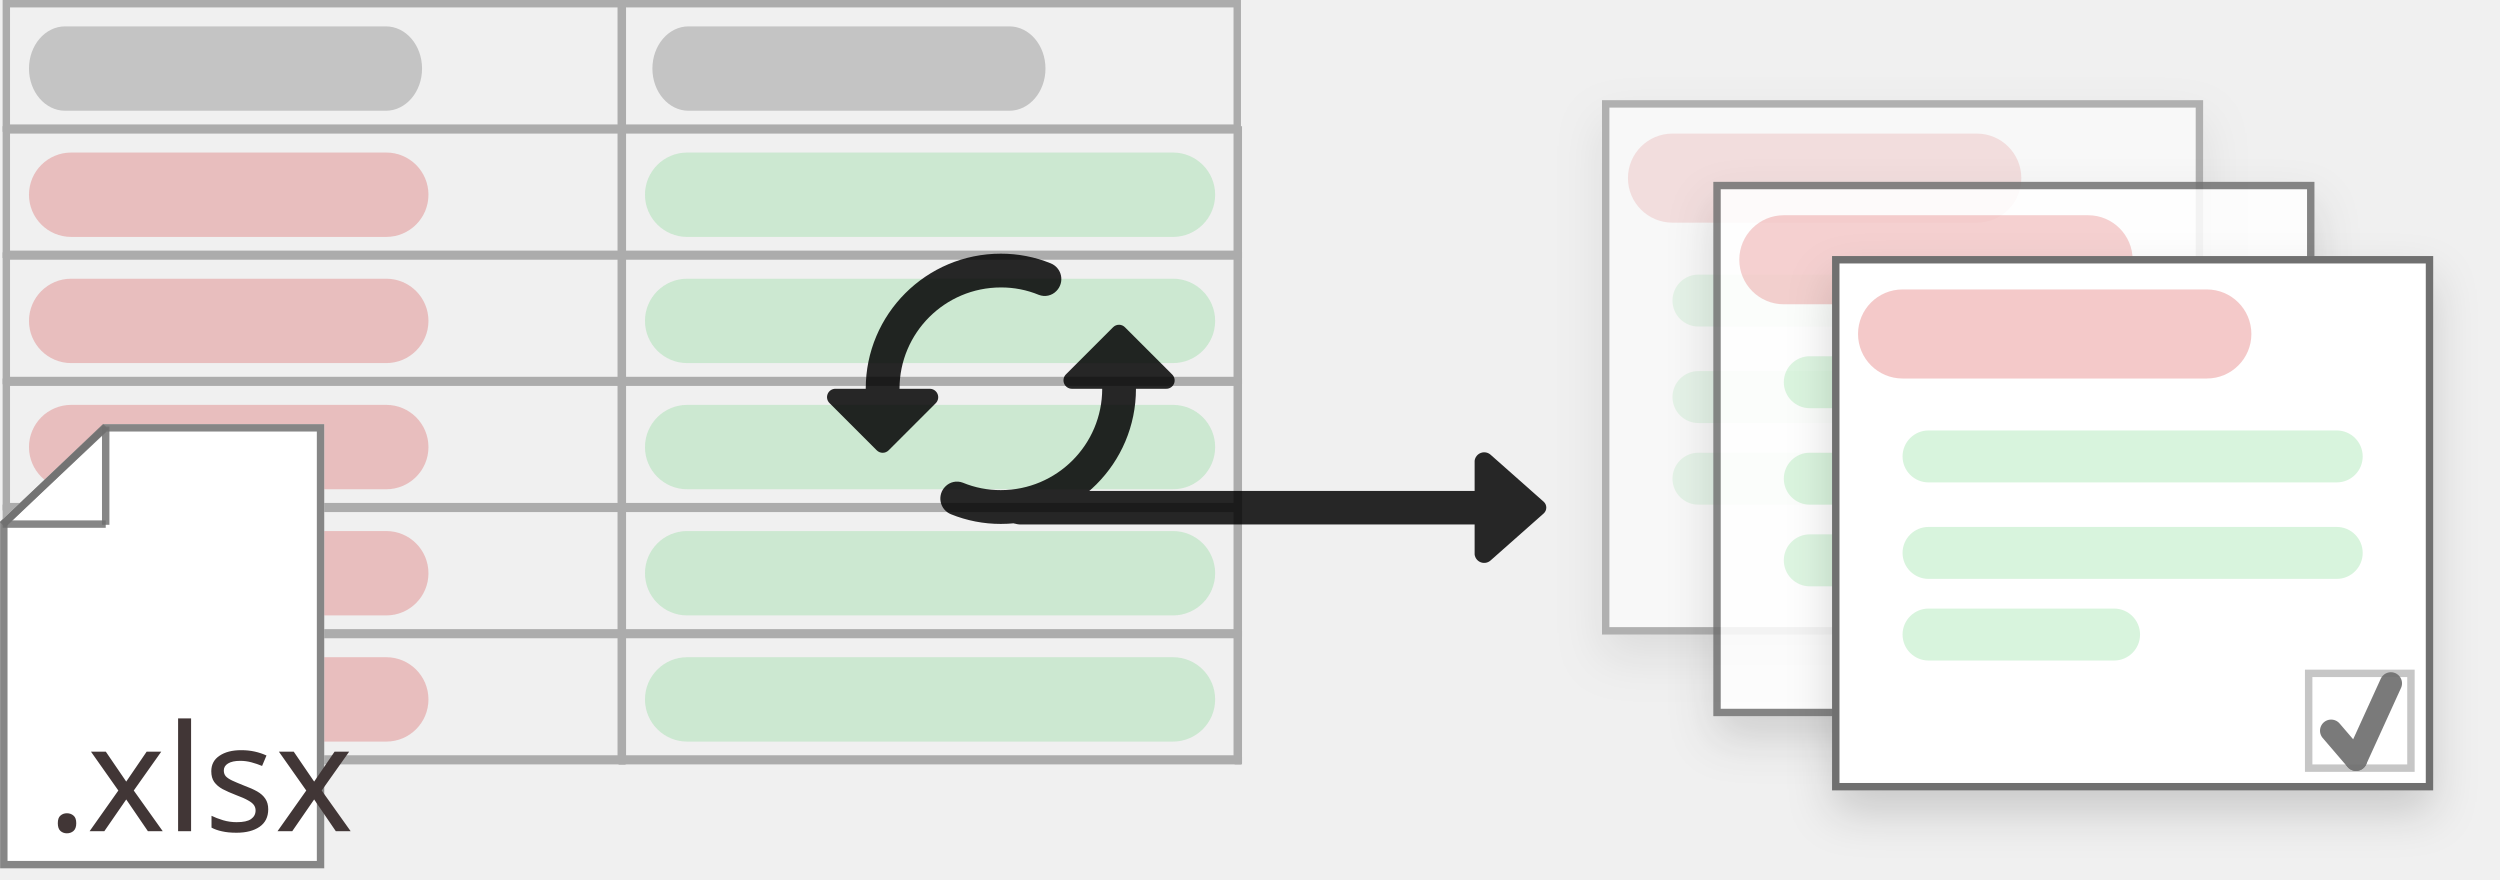
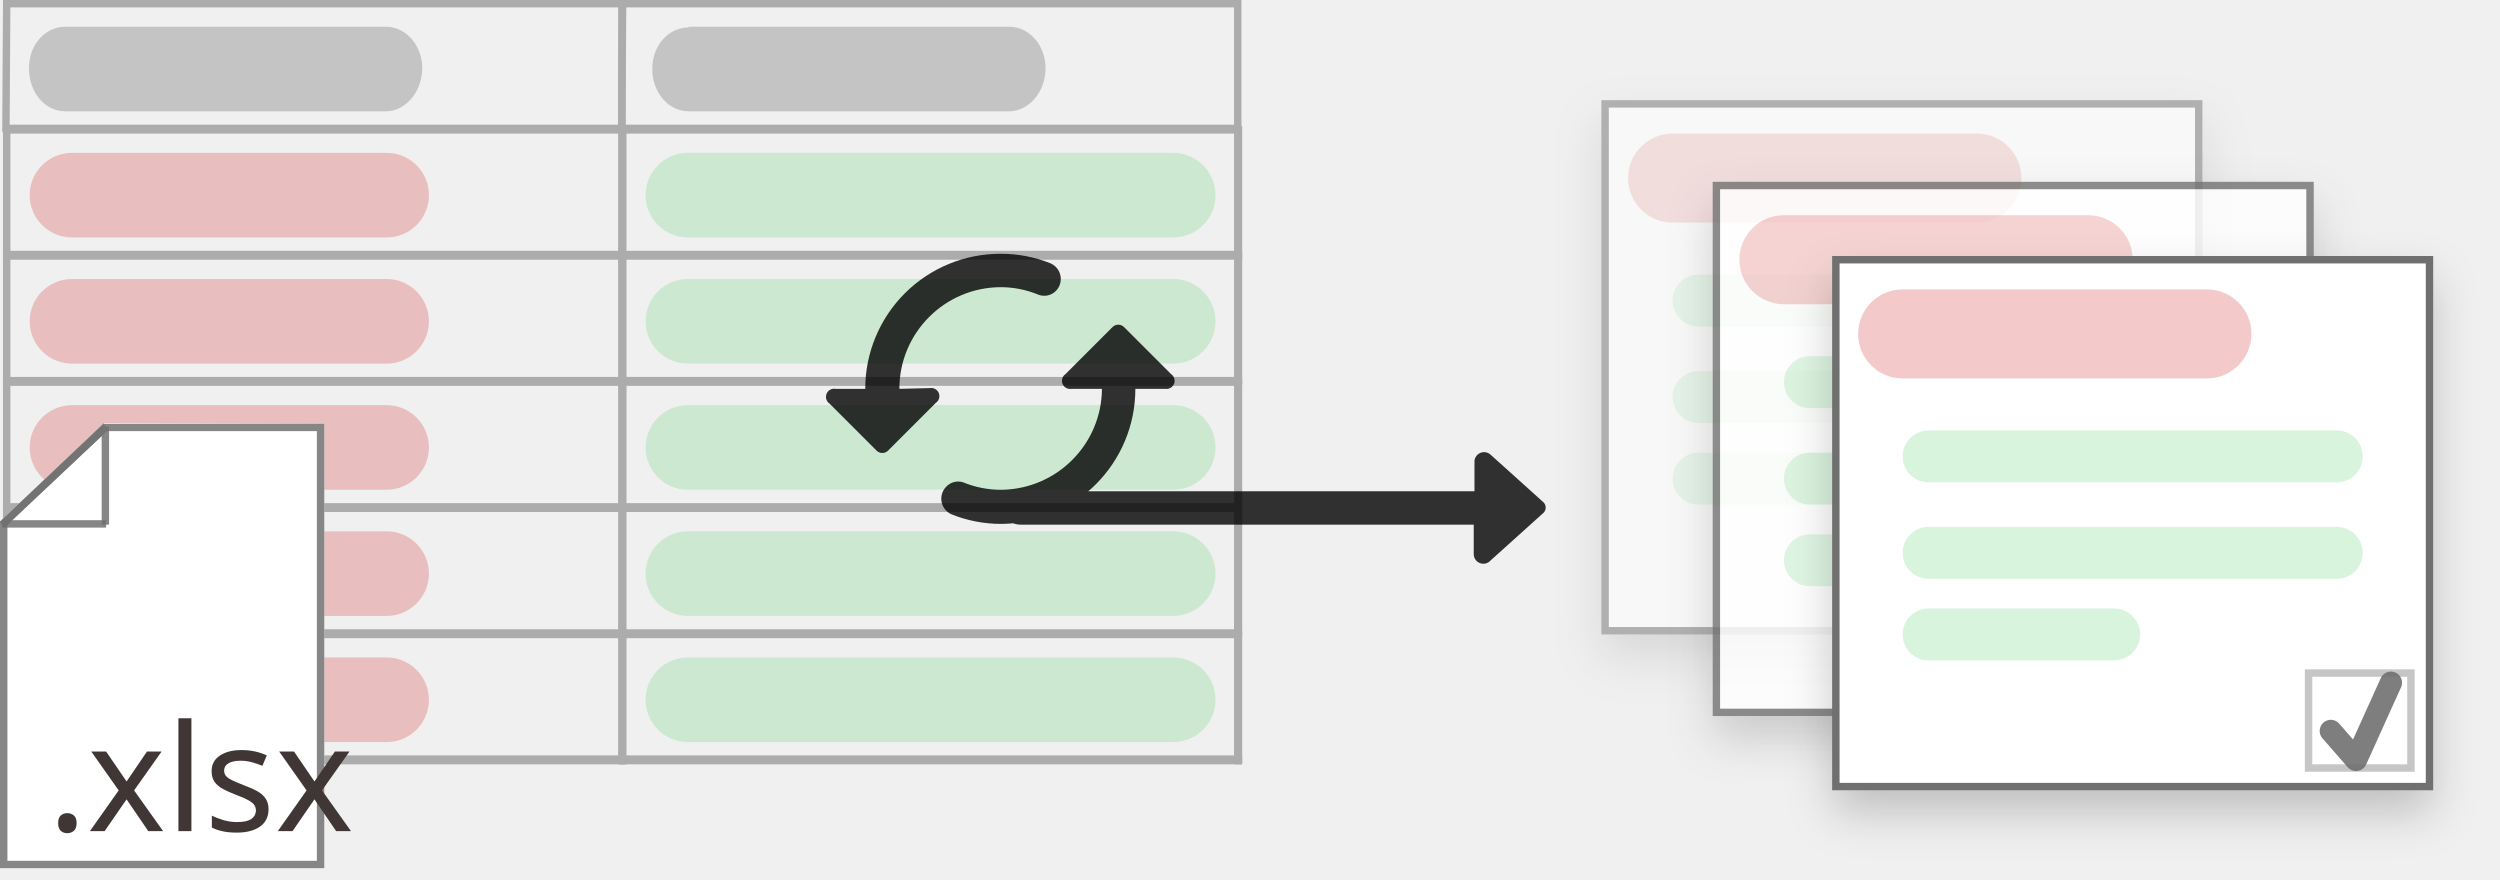
- <svg xmlns="http://www.w3.org/2000/svg" width="336.852" height="118.5" viewBox="0 0 336.852 118.5">
+ <svg xmlns="http://www.w3.org/2000/svg" width="336.9" height="118.5">
  <defs>
    <clipPath id="a">
-       <rect width="84" height="86" fill="none" />
+       <path fill="none" d="M0 0h84v86H0z" />
    </clipPath>
-     <filter id="c" x="206.852" y="7.5" width="99" height="90" filterUnits="userSpaceOnUse">
-       <feOffset dy="3" input="SourceAlpha" />
-       <feGaussianBlur stdDeviation="3" result="d" />
-       <feFlood flood-opacity="0.161" />
-       <feComposite operator="in" in2="d" />
+     <filter id="b" width="99" height="90" x="206.9" y="7.5" filterUnits="userSpaceOnUse">
+       <feOffset dy="3" />
+       <feGaussianBlur result="d" stdDeviation="3" />
+       <feFlood flood-opacity=".2" />
+       <feComposite in2="d" operator="in" />
      <feComposite in="SourceGraphic" />
    </filter>
-     <filter id="e" x="221.852" y="18.5" width="99" height="90" filterUnits="userSpaceOnUse">
-       <feOffset dy="3" input="SourceAlpha" />
-       <feGaussianBlur stdDeviation="3" result="f" />
-       <feFlood flood-opacity="0.161" />
-       <feComposite operator="in" in2="f" />
+     <filter id="c" width="99" height="90" x="221.9" y="18.5" filterUnits="userSpaceOnUse">
+       <feOffset dy="3" />
+       <feGaussianBlur result="f" stdDeviation="3" />
+       <feFlood flood-opacity=".2" />
+       <feComposite in2="f" operator="in" />
      <feComposite in="SourceGraphic" />
    </filter>
-     <filter id="g" x="237.852" y="28.5" width="99" height="90" filterUnits="userSpaceOnUse">
-       <feOffset dy="3" input="SourceAlpha" />
-       <feGaussianBlur stdDeviation="3" result="h" />
-       <feFlood flood-opacity="0.161" />
-       <feComposite operator="in" in2="h" />
+     <filter id="d" width="99" height="90" x="237.9" y="28.5" filterUnits="userSpaceOnUse">
+       <feOffset dy="3" />
+       <feGaussianBlur result="h" stdDeviation="3" />
+       <feFlood flood-opacity=".2" />
+       <feComposite in2="h" operator="in" />
      <feComposite in="SourceGraphic" />
    </filter>
  </defs>
-   <g transform="translate(0.352)">
-     <g transform="translate(-25 -62)">
-       <g transform="translate(25 79)" clip-path="url(#a)">
+   <g>
+     <g>
+       <g clip-path="url(#a)" transform="translate(.4 17)">
        <g transform="translate(-25 -79)">
-           <rect width="53.825" height="11.37" rx="5.685" transform="translate(28.553 82.553)" fill="rgba(210,41,41,0.25)" />
-           <g transform="translate(25 79)" fill="none" stroke="#acacac" stroke-width="1">
-             <rect width="83.855" height="17.766" stroke="none" />
-             <rect x="0.5" y="0.5" width="82.855" height="16.766" fill="none" />
+           <rect width="53.8" height="11.4" fill="rgba(210,41,41,0.25)" rx="5.7" transform="translate(28.6 82.6)" />
+           <g fill="none" stroke="#acacac">
+             <path stroke="none" d="M25 79h83.9v17.8H25z" />
+             <path d="M25.5 79.5h82.9v16.8H25.5z" />
          </g>
        </g>
        <g transform="translate(58 -79)">
-           <rect width="53.825" height="11.37" rx="5.685" transform="translate(28.553 82.553)" fill="rgba(210,41,41,0.25)" />
-           <g transform="translate(25 79)" fill="none" stroke="#acacac" stroke-width="1">
-             <rect width="83.855" height="17.766" stroke="none" />
-             <rect x="0.5" y="0.5" width="82.855" height="16.766" fill="none" />
+           <rect width="53.8" height="11.4" fill="rgba(210,41,41,0.25)" rx="5.7" transform="translate(28.6 82.6)" />
+           <g fill="none" stroke="#acacac">
+             <path stroke="none" d="M25 79h83.9v17.8H25z" />
+             <path d="M25.5 79.5h82.9v16.8H25.5z" />
          </g>
        </g>
        <g transform="translate(-25 -62)">
-           <rect width="53.825" height="11.37" rx="5.685" transform="translate(28.553 82.553)" fill="rgba(210,41,41,0.25)" />
-           <g transform="translate(25 79)" fill="none" stroke="#acacac" stroke-width="1">
-             <rect width="83.855" height="17.766" stroke="none" />
-             <rect x="0.5" y="0.5" width="82.855" height="16.766" fill="none" />
+           <rect width="53.8" height="11.4" fill="rgba(210,41,41,0.25)" rx="5.7" transform="translate(28.6 82.6)" />
+           <g fill="none" stroke="#acacac">
+             <path stroke="none" d="M25 79h83.9v17.8H25z" />
+             <path d="M25.5 79.5h82.9v16.8H25.5z" />
          </g>
        </g>
        <g transform="translate(58 -62)">
-           <rect width="53.825" height="11.37" rx="5.685" transform="translate(28.553 82.553)" fill="rgba(210,41,41,0.25)" />
-           <g transform="translate(25 79)" fill="none" stroke="#acacac" stroke-width="1">
-             <rect width="83.855" height="17.766" stroke="none" />
-             <rect x="0.5" y="0.5" width="82.855" height="16.766" fill="none" />
+           <rect width="53.8" height="11.4" fill="rgba(210,41,41,0.25)" rx="5.7" transform="translate(28.6 82.6)" />
+           <g fill="none" stroke="#acacac">
+             <path stroke="none" d="M25 79h83.9v17.8H25z" />
+             <path d="M25.5 79.5h82.9v16.8H25.5z" />
          </g>
        </g>
        <g transform="translate(-25 -45)">
-           <rect width="53.825" height="11.37" rx="5.685" transform="translate(28.553 82.553)" fill="rgba(210,41,41,0.25)" />
-           <g transform="translate(25 79)" fill="none" stroke="#acacac" stroke-width="1">
-             <rect width="83.855" height="17.766" stroke="none" />
-             <rect x="0.5" y="0.5" width="82.855" height="16.766" fill="none" />
+           <rect width="53.8" height="11.4" fill="rgba(210,41,41,0.25)" rx="5.7" transform="translate(28.6 82.6)" />
+           <g fill="none" stroke="#acacac">
+             <path stroke="none" d="M25 79h83.9v17.8H25z" />
+             <path d="M25.5 79.5h82.9v16.8H25.5z" />
          </g>
        </g>
        <g transform="translate(58 -45)">
-           <rect width="53.825" height="11.37" rx="5.685" transform="translate(28.553 82.553)" fill="rgba(210,41,41,0.25)" />
-           <g transform="translate(25 79)" fill="none" stroke="#acacac" stroke-width="1">
-             <rect width="83.855" height="17.766" stroke="none" />
-             <rect x="0.5" y="0.5" width="82.855" height="16.766" fill="none" />
+           <rect width="53.8" height="11.4" fill="rgba(210,41,41,0.25)" rx="5.7" transform="translate(28.6 82.6)" />
+           <g fill="none" stroke="#acacac">
+             <path stroke="none" d="M25 79h83.9v17.8H25z" />
+             <path d="M25.5 79.5h82.9v16.8H25.5z" />
          </g>
        </g>
        <g transform="translate(-25 -28)">
-           <rect width="53.825" height="11.37" rx="5.685" transform="translate(28.553 82.553)" fill="rgba(210,41,41,0.25)" />
-           <g transform="translate(25 79)" fill="none" stroke="#acacac" stroke-width="1">
-             <rect width="83.855" height="17.766" stroke="none" />
-             <rect x="0.5" y="0.5" width="82.855" height="16.766" fill="none" />
+           <rect width="53.8" height="11.4" fill="rgba(210,41,41,0.25)" rx="5.7" transform="translate(28.6 82.6)" />
+           <g fill="none" stroke="#acacac">
+             <path stroke="none" d="M25 79h83.9v17.8H25z" />
+             <path d="M25.5 79.5h82.9v16.8H25.5z" />
          </g>
        </g>
        <g transform="translate(58 -28)">
-           <rect width="53.825" height="11.37" rx="5.685" transform="translate(28.553 82.553)" fill="rgba(210,41,41,0.25)" />
-           <g transform="translate(25 79)" fill="none" stroke="#acacac" stroke-width="1">
-             <rect width="83.855" height="17.766" stroke="none" />
-             <rect x="0.5" y="0.5" width="82.855" height="16.766" fill="none" />
+           <rect width="53.8" height="11.4" fill="rgba(210,41,41,0.25)" rx="5.7" transform="translate(28.6 82.6)" />
+           <g fill="none" stroke="#acacac">
+             <path stroke="none" d="M25 79h83.9v17.8H25z" />
+             <path d="M25.5 79.5h82.9v16.8H25.5z" />
          </g>
        </g>
        <g transform="translate(-25 -11)">
-           <rect width="53.825" height="11.37" rx="5.685" transform="translate(28.553 82.553)" fill="rgba(210,41,41,0.25)" />
-           <g transform="translate(25 79)" fill="none" stroke="#acacac" stroke-width="1">
-             <rect width="83.855" height="17.766" stroke="none" />
-             <rect x="0.5" y="0.5" width="82.855" height="16.766" fill="none" />
+           <rect width="53.8" height="11.4" fill="rgba(210,41,41,0.25)" rx="5.7" transform="translate(28.6 82.6)" />
+           <g fill="none" stroke="#acacac">
+             <path stroke="none" d="M25 79h83.9v17.8H25z" />
+             <path d="M25.5 79.5h82.9v16.8H25.5z" />
          </g>
        </g>
        <g transform="translate(58 -11)">
-           <rect width="53.825" height="11.37" rx="5.685" transform="translate(28.553 82.553)" fill="rgba(210,41,41,0.25)" />
-           <g transform="translate(25 79)" fill="none" stroke="#acacac" stroke-width="1">
-             <rect width="83.855" height="17.766" stroke="none" />
-             <rect x="0.5" y="0.5" width="82.855" height="16.766" fill="none" />
+           <rect width="53.8" height="11.4" fill="rgba(210,41,41,0.25)" rx="5.7" transform="translate(28.6 82.6)" />
+           <g fill="none" stroke="#acacac">
+             <path stroke="none" d="M25 79h83.9v17.8H25z" />
+             <path d="M25.5 79.5h82.9v16.8H25.5z" />
          </g>
        </g>
        <g transform="translate(-25 6)">
-           <rect width="53.825" height="11.37" rx="5.685" transform="translate(28.553 82.553)" fill="rgba(210,41,41,0.25)" />
-           <g transform="translate(25 79)" fill="none" stroke="#acacac" stroke-width="1">
-             <rect width="83.855" height="17.766" stroke="none" />
-             <rect x="0.5" y="0.5" width="82.855" height="16.766" fill="none" />
+           <rect width="53.8" height="11.4" fill="rgba(210,41,41,0.25)" rx="5.7" transform="translate(28.6 82.6)" />
+           <g fill="none" stroke="#acacac">
+             <path stroke="none" d="M25 79h83.9v17.8H25z" />
+             <path d="M25.5 79.5h82.9v16.8H25.5z" />
          </g>
        </g>
        <g transform="translate(58 6)">
-           <rect width="53.825" height="11.37" rx="5.685" transform="translate(28.553 82.553)" fill="rgba(210,41,41,0.25)" />
-           <g transform="translate(25 79)" fill="none" stroke="#acacac" stroke-width="1">
-             <rect width="83.855" height="17.766" stroke="none" />
-             <rect x="0.5" y="0.5" width="82.855" height="16.766" fill="none" />
-           </g>
-         </g>
-       </g>
-       <path d="M4.87,0H48.093c2.69,0,4.87,2.545,4.87,5.685s-2.18,5.685-4.87,5.685H4.87C2.18,11.37,0,8.825,0,5.685S2.18,0,4.87,0Z" transform="translate(28.553 65.553)" fill="#c4c4c4" />
-       <path d="M4.87,0H48.093c2.69,0,4.87,2.545,4.87,5.685s-2.18,5.685-4.87,5.685H4.87C2.18,11.37,0,8.825,0,5.685S2.18,0,4.87,0Z" transform="translate(112.553 65.553)" fill="#c4c4c4" />
-       <g transform="translate(25 62)" fill="none" stroke="#acacac" stroke-width="1">
-         <rect width="83.855" height="17.766" stroke="none" />
-         <rect x="0.5" y="0.5" width="82.855" height="16.766" fill="none" />
-       </g>
-       <g transform="translate(108 62)" fill="none" stroke="#acacac" stroke-width="1">
-         <rect width="83.855" height="17.766" stroke="none" />
-         <rect x="0.5" y="0.5" width="82.855" height="16.766" fill="none" />
-       </g>
-       <g transform="translate(108 79)" clip-path="url(#a)">
+           <rect width="53.8" height="11.4" fill="rgba(210,41,41,0.25)" rx="5.7" transform="translate(28.6 82.6)" />
+           <g fill="none" stroke="#acacac">
+             <path stroke="none" d="M25 79h83.9v17.8H25z" />
+             <path d="M25.5 79.5h82.9v16.8H25.5z" />
+           </g>
+         </g>
+       </g>
+       <path fill="#c4c4c4" d="M8.8 3.6H52c2.7 0 4.9 2.5 4.9 5.6S54.7 15 52 15H8.8C6 15 3.9 12.4 3.9 9.2s2.2-5.6 4.9-5.6zM92.8 3.6H136c2.7 0 4.9 2.5 4.9 5.6S138.7 15 136 15H92.8c-2.7 0-4.9-2.5-4.9-5.7s2.2-5.6 4.9-5.6z" />
+       <g fill="none" stroke="#acacac">
+         <path stroke="none" d="M.4 0h83.9v17.8H.3z" />
+         <path d="M.9.5h82.9v16.8H.8z" />
+       </g>
+       <g fill="none" stroke="#acacac">
+         <path stroke="none" d="M83.4 0h83.9v17.8h-84z" />
+         <path d="M83.9.5h82.9v16.8h-83z" />
+       </g>
+       <g clip-path="url(#a)" transform="translate(83.4 17)">
        <g transform="translate(-25 -79)">
-           <rect width="76.825" height="11.37" rx="5.685" transform="translate(28.553 82.553)" fill="rgba(42,195,67,0.18)" />
-           <g transform="translate(25 79)" fill="none" stroke="#acacac" stroke-width="1">
-             <rect width="83.855" height="17.766" stroke="none" />
-             <rect x="0.5" y="0.5" width="82.855" height="16.766" fill="none" />
+           <rect width="76.8" height="11.4" fill="rgba(42,195,67,0.18)" rx="5.7" transform="translate(28.6 82.6)" />
+           <g fill="none" stroke="#acacac">
+             <path stroke="none" d="M25 79h83.9v17.8H25z" />
+             <path d="M25.5 79.5h82.9v16.8H25.5z" />
          </g>
        </g>
        <g transform="translate(58 -79)">
-           <rect width="76.825" height="11.37" rx="5.685" transform="translate(28.553 82.553)" fill="rgba(42,195,67,0.18)" />
-           <g transform="translate(25 79)" fill="none" stroke="#acacac" stroke-width="1">
-             <rect width="83.855" height="17.766" stroke="none" />
-             <rect x="0.5" y="0.5" width="82.855" height="16.766" fill="none" />
+           <rect width="76.8" height="11.4" fill="rgba(42,195,67,0.18)" rx="5.7" transform="translate(28.6 82.6)" />
+           <g fill="none" stroke="#acacac">
+             <path stroke="none" d="M25 79h83.9v17.8H25z" />
+             <path d="M25.5 79.5h82.9v16.8H25.5z" />
          </g>
        </g>
        <g transform="translate(-25 -62)">
-           <rect width="76.825" height="11.37" rx="5.685" transform="translate(28.553 82.553)" fill="rgba(42,195,67,0.18)" />
-           <g transform="translate(25 79)" fill="none" stroke="#acacac" stroke-width="1">
-             <rect width="83.855" height="17.766" stroke="none" />
-             <rect x="0.5" y="0.5" width="82.855" height="16.766" fill="none" />
+           <rect width="76.8" height="11.4" fill="rgba(42,195,67,0.18)" rx="5.7" transform="translate(28.6 82.6)" />
+           <g fill="none" stroke="#acacac">
+             <path stroke="none" d="M25 79h83.9v17.8H25z" />
+             <path d="M25.5 79.5h82.9v16.8H25.5z" />
          </g>
        </g>
        <g transform="translate(58 -62)">
-           <rect width="76.825" height="11.37" rx="5.685" transform="translate(28.553 82.553)" fill="rgba(42,195,67,0.18)" />
-           <g transform="translate(25 79)" fill="none" stroke="#acacac" stroke-width="1">
-             <rect width="83.855" height="17.766" stroke="none" />
-             <rect x="0.5" y="0.5" width="82.855" height="16.766" fill="none" />
+           <rect width="76.8" height="11.4" fill="rgba(42,195,67,0.18)" rx="5.7" transform="translate(28.6 82.6)" />
+           <g fill="none" stroke="#acacac">
+             <path stroke="none" d="M25 79h83.9v17.8H25z" />
+             <path d="M25.5 79.5h82.9v16.8H25.5z" />
          </g>
        </g>
        <g transform="translate(-25 -45)">
-           <rect width="76.825" height="11.37" rx="5.685" transform="translate(28.553 82.553)" fill="rgba(42,195,67,0.18)" />
-           <g transform="translate(25 79)" fill="none" stroke="#acacac" stroke-width="1">
-             <rect width="83.855" height="17.766" stroke="none" />
-             <rect x="0.5" y="0.5" width="82.855" height="16.766" fill="none" />
+           <rect width="76.8" height="11.4" fill="rgba(42,195,67,0.18)" rx="5.7" transform="translate(28.6 82.6)" />
+           <g fill="none" stroke="#acacac">
+             <path stroke="none" d="M25 79h83.9v17.8H25z" />
+             <path d="M25.5 79.5h82.9v16.8H25.5z" />
          </g>
        </g>
        <g transform="translate(58 -45)">
-           <rect width="76.825" height="11.37" rx="5.685" transform="translate(28.553 82.553)" fill="rgba(42,195,67,0.18)" />
-           <g transform="translate(25 79)" fill="none" stroke="#acacac" stroke-width="1">
-             <rect width="83.855" height="17.766" stroke="none" />
-             <rect x="0.5" y="0.5" width="82.855" height="16.766" fill="none" />
+           <rect width="76.8" height="11.4" fill="rgba(42,195,67,0.18)" rx="5.7" transform="translate(28.6 82.6)" />
+           <g fill="none" stroke="#acacac">
+             <path stroke="none" d="M25 79h83.9v17.8H25z" />
+             <path d="M25.5 79.5h82.9v16.8H25.5z" />
          </g>
        </g>
        <g transform="translate(-25 -28)">
-           <rect width="76.825" height="11.37" rx="5.685" transform="translate(28.553 82.553)" fill="rgba(42,195,67,0.18)" />
-           <g transform="translate(25 79)" fill="none" stroke="#acacac" stroke-width="1">
-             <rect width="83.855" height="17.766" stroke="none" />
-             <rect x="0.5" y="0.5" width="82.855" height="16.766" fill="none" />
+           <rect width="76.8" height="11.4" fill="rgba(42,195,67,0.18)" rx="5.7" transform="translate(28.6 82.6)" />
+           <g fill="none" stroke="#acacac">
+             <path stroke="none" d="M25 79h83.9v17.8H25z" />
+             <path d="M25.5 79.5h82.9v16.8H25.5z" />
          </g>
        </g>
        <g transform="translate(58 -28)">
-           <rect width="76.825" height="11.37" rx="5.685" transform="translate(28.553 82.553)" fill="rgba(42,195,67,0.18)" />
-           <g transform="translate(25 79)" fill="none" stroke="#acacac" stroke-width="1">
-             <rect width="83.855" height="17.766" stroke="none" />
-             <rect x="0.5" y="0.5" width="82.855" height="16.766" fill="none" />
+           <rect width="76.8" height="11.4" fill="rgba(42,195,67,0.18)" rx="5.7" transform="translate(28.6 82.6)" />
+           <g fill="none" stroke="#acacac">
+             <path stroke="none" d="M25 79h83.9v17.8H25z" />
+             <path d="M25.5 79.5h82.9v16.8H25.5z" />
          </g>
        </g>
        <g transform="translate(-25 -11)">
-           <rect width="76.825" height="11.37" rx="5.685" transform="translate(28.553 82.553)" fill="rgba(42,195,67,0.18)" />
-           <g transform="translate(25 79)" fill="none" stroke="#acacac" stroke-width="1">
-             <rect width="83.855" height="17.766" stroke="none" />
-             <rect x="0.5" y="0.5" width="82.855" height="16.766" fill="none" />
+           <rect width="76.8" height="11.4" fill="rgba(42,195,67,0.18)" rx="5.7" transform="translate(28.6 82.6)" />
+           <g fill="none" stroke="#acacac">
+             <path stroke="none" d="M25 79h83.9v17.8H25z" />
+             <path d="M25.5 79.5h82.9v16.8H25.5z" />
          </g>
        </g>
        <g transform="translate(58 -11)">
-           <rect width="76.825" height="11.37" rx="5.685" transform="translate(28.553 82.553)" fill="rgba(42,195,67,0.18)" />
-           <g transform="translate(25 79)" fill="none" stroke="#acacac" stroke-width="1">
-             <rect width="83.855" height="17.766" stroke="none" />
-             <rect x="0.5" y="0.5" width="82.855" height="16.766" fill="none" />
+           <rect width="76.8" height="11.4" fill="rgba(42,195,67,0.18)" rx="5.7" transform="translate(28.6 82.6)" />
+           <g fill="none" stroke="#acacac">
+             <path stroke="none" d="M25 79h83.9v17.8H25z" />
+             <path d="M25.5 79.5h82.9v16.8H25.5z" />
          </g>
        </g>
        <g transform="translate(-25 6)">
-           <rect width="76.825" height="11.37" rx="5.685" transform="translate(28.553 82.553)" fill="rgba(42,195,67,0.18)" />
-           <g transform="translate(25 79)" fill="none" stroke="#acacac" stroke-width="1">
-             <rect width="83.855" height="17.766" stroke="none" />
-             <rect x="0.5" y="0.5" width="82.855" height="16.766" fill="none" />
+           <rect width="76.8" height="11.4" fill="rgba(42,195,67,0.18)" rx="5.7" transform="translate(28.6 82.6)" />
+           <g fill="none" stroke="#acacac">
+             <path stroke="none" d="M25 79h83.9v17.8H25z" />
+             <path d="M25.5 79.5h82.9v16.8H25.5z" />
          </g>
        </g>
        <g transform="translate(58 6)">
-           <rect width="76.825" height="11.37" rx="5.685" transform="translate(28.553 82.553)" fill="rgba(42,195,67,0.18)" />
-           <g transform="translate(25 79)" fill="none" stroke="#acacac" stroke-width="1">
-             <rect width="83.855" height="17.766" stroke="none" />
-             <rect x="0.5" y="0.5" width="82.855" height="16.766" fill="none" />
-           </g>
-         </g>
-       </g>
-     </g>
-     <g transform="translate(-152 -155)">
-       <g transform="translate(151.662 212.147)" fill="#fff">
-         <path d="M43.676,0V59.853H0V13.134L13.962,0Z" stroke="none" />
-         <path d="M 14.358 1 L 1 13.566 L 1 58.853 L 42.676 58.853 L 42.676 1 L 14.358 1 M 13.962 -3.814697265625e-06 L 43.676 -3.814697265625e-06 L 43.676 59.853 L -3.814697265625e-06 59.853 L -3.814697265625e-06 13.134 L 13.962 -3.814697265625e-06 Z" stroke="none" fill="rgba(112,112,112,0.84)" />
-       </g>
-       <path d="M0,0H13.9" transform="translate(151.993 225.618)" fill="#fff" stroke="rgba(112,112,112,0.84)" stroke-width="1" />
-       <line y2="13.235" transform="translate(165.89 212.477)" fill="none" stroke="rgba(112,112,112,0.84)" stroke-width="1" />
-       <line y1="13.235" x2="13.897" transform="translate(151.993 212.477)" fill="none" stroke="rgba(112,112,112,0.84)" stroke-width="1" />
-       <text transform="translate(158 267)" fill="#413636" font-size="20" font-family="SegoeUI, Segoe UI">
+           <rect width="76.8" height="11.4" fill="rgba(42,195,67,0.18)" rx="5.7" transform="translate(28.6 82.6)" />
+           <g fill="none" stroke="#acacac">
+             <path stroke="none" d="M25 79h83.9v17.8H25z" />
+             <path d="M25.5 79.5h82.9v16.8H25.5z" />
+           </g>
+         </g>
+       </g>
+     </g>
+     <g>
+       <g fill="#fff">
+         <path d="M43.7 57.1V117H0V70.3L14 57z" />
+         <path fill="rgba(112,112,112,0.84)" d="M14.4 58.1L1 70.7V116h41.7V58.1H14.4m-.4-1h29.7V117H0V70.3L14 57z" />
+       </g>
+       <path fill="#fff" stroke="rgba(112,112,112,0.84)" d="M.3 70.6h14" />
+       <path fill="none" stroke="rgba(112,112,112,0.84)" d="M14.2 57.5v13.2M.3 70.7l14-13.2" />
+       <text fill="#413636" font-family="SegoeUI, Segoe UI" font-size="20" transform="translate(6.4 112)">
        <tspan x="0" y="0">.xlsx</tspan>
      </text>
    </g>
-     <g transform="translate(-35 -72)">
-       <g transform="translate(-8 -54)" opacity="0.5">
-         <g transform="matrix(1, 0, 0, 1, 42.65, 126)" filter="url(#c)">
-           <rect width="80" height="71" transform="translate(216.35 14)" fill="#fff" stroke="#707070" stroke-width="1" />
-         </g>
-         <rect width="53" height="12" rx="6" transform="translate(262 144)" fill="#f4c9c9" />
-         <rect width="62" height="7" rx="3.5" transform="translate(268 163)" fill="#d8f4dd" />
-         <rect width="62" height="7" rx="3.5" transform="translate(268 176)" fill="#d8f4dd" />
-         <rect width="32" height="7" rx="3.5" transform="translate(268 187)" fill="#d8f4dd" />
-         <g transform="translate(33.22 11.228)">
-           <g transform="translate(289 184)" fill="#fff" stroke="#707070" stroke-width="1" opacity="0.4">
-             <rect width="14.78" height="13.772" stroke="none" />
-             <rect x="0.5" y="0.5" width="13.78" height="12.772" fill="none" />
-           </g>
-           <g transform="translate(292.527 185.847)" opacity="0.93">
-             <line x2="3.359" y2="3.916" transform="translate(0 6.382)" fill="none" stroke="#707070" stroke-linecap="round" stroke-width="3" />
-             <line x1="4.692" y2="10.298" transform="translate(3.359 0)" fill="none" stroke="#707070" stroke-linecap="round" stroke-width="3" />
-           </g>
-         </g>
-       </g>
-       <g transform="translate(7 -43)" opacity="0.84">
-         <g transform="matrix(1, 0, 0, 1, 27.65, 115)" filter="url(#e)">
-           <rect width="80" height="71" transform="translate(231.35 25)" fill="#fff" stroke="#707070" stroke-width="1" />
-         </g>
-         <rect width="53" height="12" rx="6" transform="translate(262 144)" fill="#f4c9c9" />
-         <rect width="62" height="7" rx="3.5" transform="translate(268 163)" fill="#d8f4dd" />
-         <rect width="62" height="7" rx="3.5" transform="translate(268 176)" fill="#d8f4dd" />
-         <rect width="32" height="7" rx="3.5" transform="translate(268 187)" fill="#d8f4dd" />
-         <g transform="translate(33.22 11.228)">
-           <g transform="translate(289 184)" fill="#fff" stroke="#707070" stroke-width="1" opacity="0.4">
-             <rect width="14.78" height="13.772" stroke="none" />
-             <rect x="0.5" y="0.5" width="13.78" height="12.772" fill="none" />
-           </g>
-           <g transform="translate(292.527 185.847)" opacity="0.93">
-             <line x2="3.359" y2="3.916" transform="translate(0 6.382)" fill="none" stroke="#707070" stroke-linecap="round" stroke-width="3" />
-             <line x1="4.692" y2="10.298" transform="translate(3.359 0)" fill="none" stroke="#707070" stroke-linecap="round" stroke-width="3" />
-           </g>
-         </g>
-       </g>
-       <g transform="translate(23 -33)">
-         <g transform="matrix(1, 0, 0, 1, 11.65, 105)" filter="url(#g)">
-           <rect width="80" height="71" transform="translate(247.35 35)" fill="#fff" stroke="#707070" stroke-width="1" />
-         </g>
-         <rect width="53" height="12" rx="6" transform="translate(262 144)" fill="#f4c9c9" />
-         <rect width="62" height="7" rx="3.5" transform="translate(268 163)" fill="#d8f4dd" />
-         <rect width="62" height="7" rx="3.5" transform="translate(268 176)" fill="#d8f4dd" />
-         <rect width="32" height="7" rx="3.5" transform="translate(268 187)" fill="#d8f4dd" />
-         <g transform="translate(33.22 11.228)">
-           <g transform="translate(289 184)" fill="#fff" stroke="#707070" stroke-width="1" opacity="0.4">
-             <rect width="14.78" height="13.772" stroke="none" />
-             <rect x="0.5" y="0.5" width="13.78" height="12.772" fill="none" />
-           </g>
-           <g transform="translate(292.527 185.847)" opacity="0.93">
-             <line x2="3.359" y2="3.916" transform="translate(0 6.382)" fill="none" stroke="#707070" stroke-linecap="round" stroke-width="3" />
-             <line x1="4.692" y2="10.298" transform="translate(3.359 0)" fill="none" stroke="#707070" stroke-linecap="round" stroke-width="3" />
-           </g>
-         </g>
-       </g>
-     </g>
-     <g transform="translate(-107.602 -249.72)" opacity="0.84">
-       <g transform="translate(214.797 274.797)">
-         <path d="M0,0H54.616V54.616H0Z" fill="rgba(0,0,0,0)" />
-         <path d="M40.262,13.9l-6.349,6.349a1.14,1.14,0,0,0,.8,1.957h4.073A13.665,13.665,0,0,1,25.129,35.859a13.251,13.251,0,0,1-5.12-1,2.187,2.187,0,0,0-2.367.523,2.281,2.281,0,0,0,.774,3.732,17.813,17.813,0,0,0,6.713,1.3A18.2,18.2,0,0,0,43.334,22.205h4.073a1.126,1.126,0,0,0,.8-1.934l-6.349-6.349a1.12,1.12,0,0,0-1.593-.023ZM11.475,22.205A13.665,13.665,0,0,1,25.129,8.551a13.251,13.251,0,0,1,5.12,1,2.187,2.187,0,0,0,2.367-.523A2.281,2.281,0,0,0,31.842,5.3,17.813,17.813,0,0,0,25.129,4,18.2,18.2,0,0,0,6.923,22.205H2.85a1.126,1.126,0,0,0-.8,1.934L8.4,30.489a1.127,1.127,0,0,0,1.616,0l6.349-6.349a1.138,1.138,0,0,0-.819-1.934Z" transform="translate(2.179 5.103)" />
-       </g>
-       <g transform="translate(228.794 291.051)">
-         <path d="M0,0H54.158V54.158H0Z" fill="rgba(0,0,0,0)" />
-         <path d="M48.608,13.889H-12.439A2.43,2.43,0,0,0-15,16.146,2.43,2.43,0,0,0-12.439,18.4H48.608v4.039a1.294,1.294,0,0,0,2.176.79l7.118-6.3a1.062,1.062,0,0,0,0-1.6l-7.118-6.3a1.3,1.3,0,0,0-2.176.79Z" transform="translate(28.54 10.933)" />
+     <g>
+       <g opacity=".5" transform="translate(-42.6 -126)">
+         <g filter="url(#b)" transform="translate(42.6 126)">
+           <path fill="#fff" stroke="#707070" d="M216.3 14h80v71h-80z" />
+         </g>
+         <rect width="53" height="12" fill="#f4c9c9" rx="6" transform="translate(262 144)" />
+         <rect width="62" height="7" fill="#d8f4dd" rx="3.5" transform="translate(268 163)" />
+         <rect width="62" height="7" fill="#d8f4dd" rx="3.5" transform="translate(268 176)" />
+         <rect width="32" height="7" fill="#d8f4dd" rx="3.5" transform="translate(268 187)" />
+         <g stroke="#707070">
+           <g fill="#fff" opacity=".4">
+             <path stroke="none" d="M322.2 195.2H337V209h-14.8z" />
+             <path fill="none" d="M322.7 195.7h13.8v12.8h-13.8z" />
+           </g>
+           <g fill="none" stroke-linecap="round" stroke-width="3" opacity=".9">
+             <path d="M325.7 203.5l3.4 3.9M333.8 197l-4.7 10.4" />
+           </g>
+         </g>
+       </g>
+       <g opacity=".8" transform="translate(-27.6 -115)">
+         <g filter="url(#c)" transform="translate(27.6 115)">
+           <path fill="#fff" stroke="#707070" d="M231.3 25h80v71h-80z" />
+         </g>
+         <rect width="53" height="12" fill="#f4c9c9" rx="6" transform="translate(262 144)" />
+         <rect width="62" height="7" fill="#d8f4dd" rx="3.5" transform="translate(268 163)" />
+         <rect width="62" height="7" fill="#d8f4dd" rx="3.5" transform="translate(268 176)" />
+         <rect width="32" height="7" fill="#d8f4dd" rx="3.5" transform="translate(268 187)" />
+         <g stroke="#707070">
+           <g fill="#fff" opacity=".4">
+             <path stroke="none" d="M322.2 195.2H337V209h-14.8z" />
+             <path fill="none" d="M322.7 195.7h13.8v12.8h-13.8z" />
+           </g>
+           <g fill="none" stroke-linecap="round" stroke-width="3" opacity=".9">
+             <path d="M325.7 203.5l3.4 3.9M333.8 197l-4.7 10.4" />
+           </g>
+         </g>
+       </g>
+       <g transform="translate(-11.6 -105)">
+         <g filter="url(#d)" transform="translate(11.7 105)">
+           <path fill="#fff" stroke="#707070" d="M247.3 35h80v71h-80z" />
+         </g>
+         <rect width="53" height="12" fill="#f4c9c9" rx="6" transform="translate(262 144)" />
+         <rect width="62" height="7" fill="#d8f4dd" rx="3.5" transform="translate(268 163)" />
+         <rect width="62" height="7" fill="#d8f4dd" rx="3.5" transform="translate(268 176)" />
+         <rect width="32" height="7" fill="#d8f4dd" rx="3.5" transform="translate(268 187)" />
+         <g stroke="#707070">
+           <g fill="#fff" opacity=".4">
+             <path stroke="none" d="M322.2 195.2H337V209h-14.8z" />
+             <path fill="none" d="M322.7 195.7h13.8v12.8h-13.8z" />
+           </g>
+           <g fill="none" stroke-linecap="round" stroke-width="3" opacity=".9">
+             <path d="M325.7 203.5l3.4 3.9M333.8 197l-4.7 10.4" />
+           </g>
+         </g>
+       </g>
+     </g>
+     <g opacity=".8">
+       <g>
+         <path fill="rgba(0,0,0,0)" d="M107.5 25h54.7v54.7h-54.7z" />
+         <path d="M150 44l-6.4 6.4a1.1 1.1 0 0 0 .8 2h4.1A13.7 13.7 0 0 1 135 66a13.3 13.3 0 0 1-5.2-1 2.2 2.2 0 0 0-2.3.6 2.3 2.3 0 0 0 .7 3.7 17.8 17.8 0 0 0 6.8 1.3A18.2 18.2 0 0 0 153 52.4h4a1.1 1.1 0 0 0 .8-2l-6.3-6.3a1.1 1.1 0 0 0-1.6 0zm-28.8 8.4a13.7 13.7 0 0 1 13.7-13.7 13.3 13.3 0 0 1 5 1 2.2 2.2 0 0 0 2.4-.5 2.3 2.3 0 0 0-.7-3.7 17.8 17.8 0 0 0-6.7-1.3 18.2 18.2 0 0 0-18.3 18.2h-4a1.1 1.1 0 0 0-.8 2l6.3 6.3a1.1 1.1 0 0 0 1.6 0l6.4-6.4a1.1 1.1 0 0 0-.8-2z" />
+       </g>
+       <g>
+         <path fill="rgba(0,0,0,0)" d="M121.5 41.3h54.2v54.2h-54.2z" />
+         <path d="M198.7 66.2h-61a2.4 2.4 0 0 0-2.6 2.2 2.4 2.4 0 0 0 2.5 2.3h61v4a1.3 1.3 0 0 0 2.3.8l7-6.3a1 1 0 0 0 0-1.6l-7-6.3a1.3 1.3 0 0 0-2.2.8z" />
      </g>
    </g>
  </g>
</svg>
